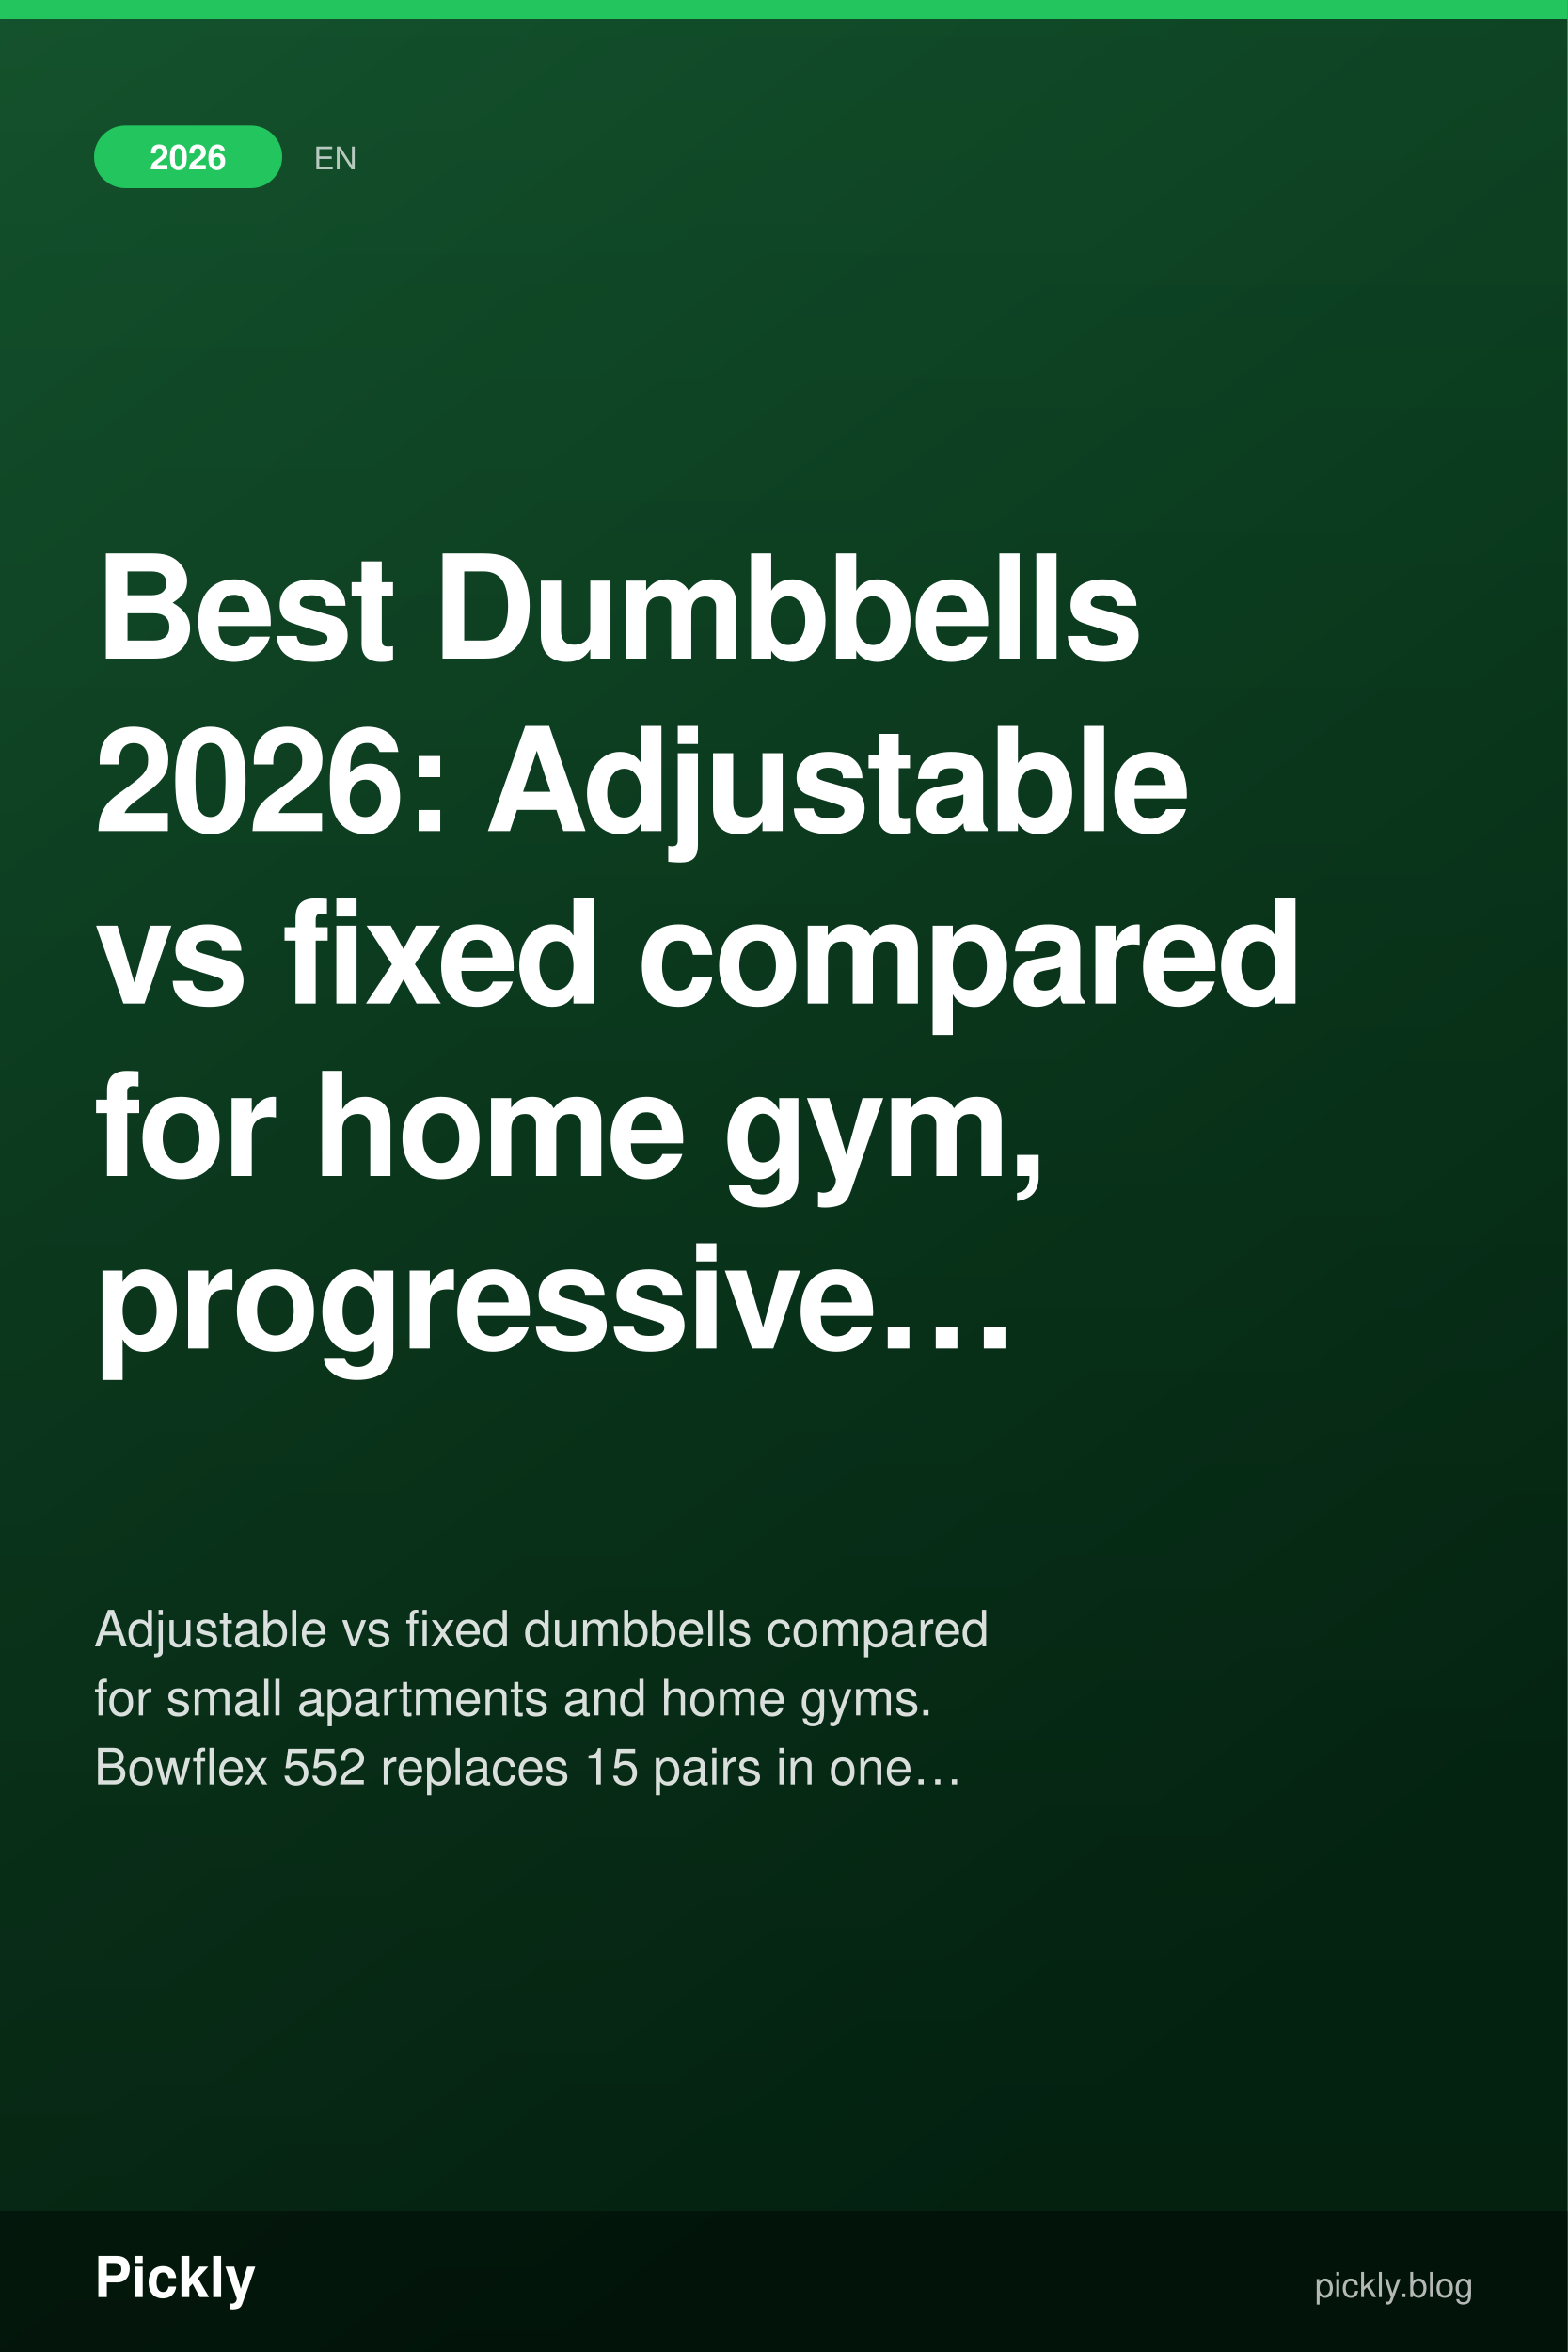
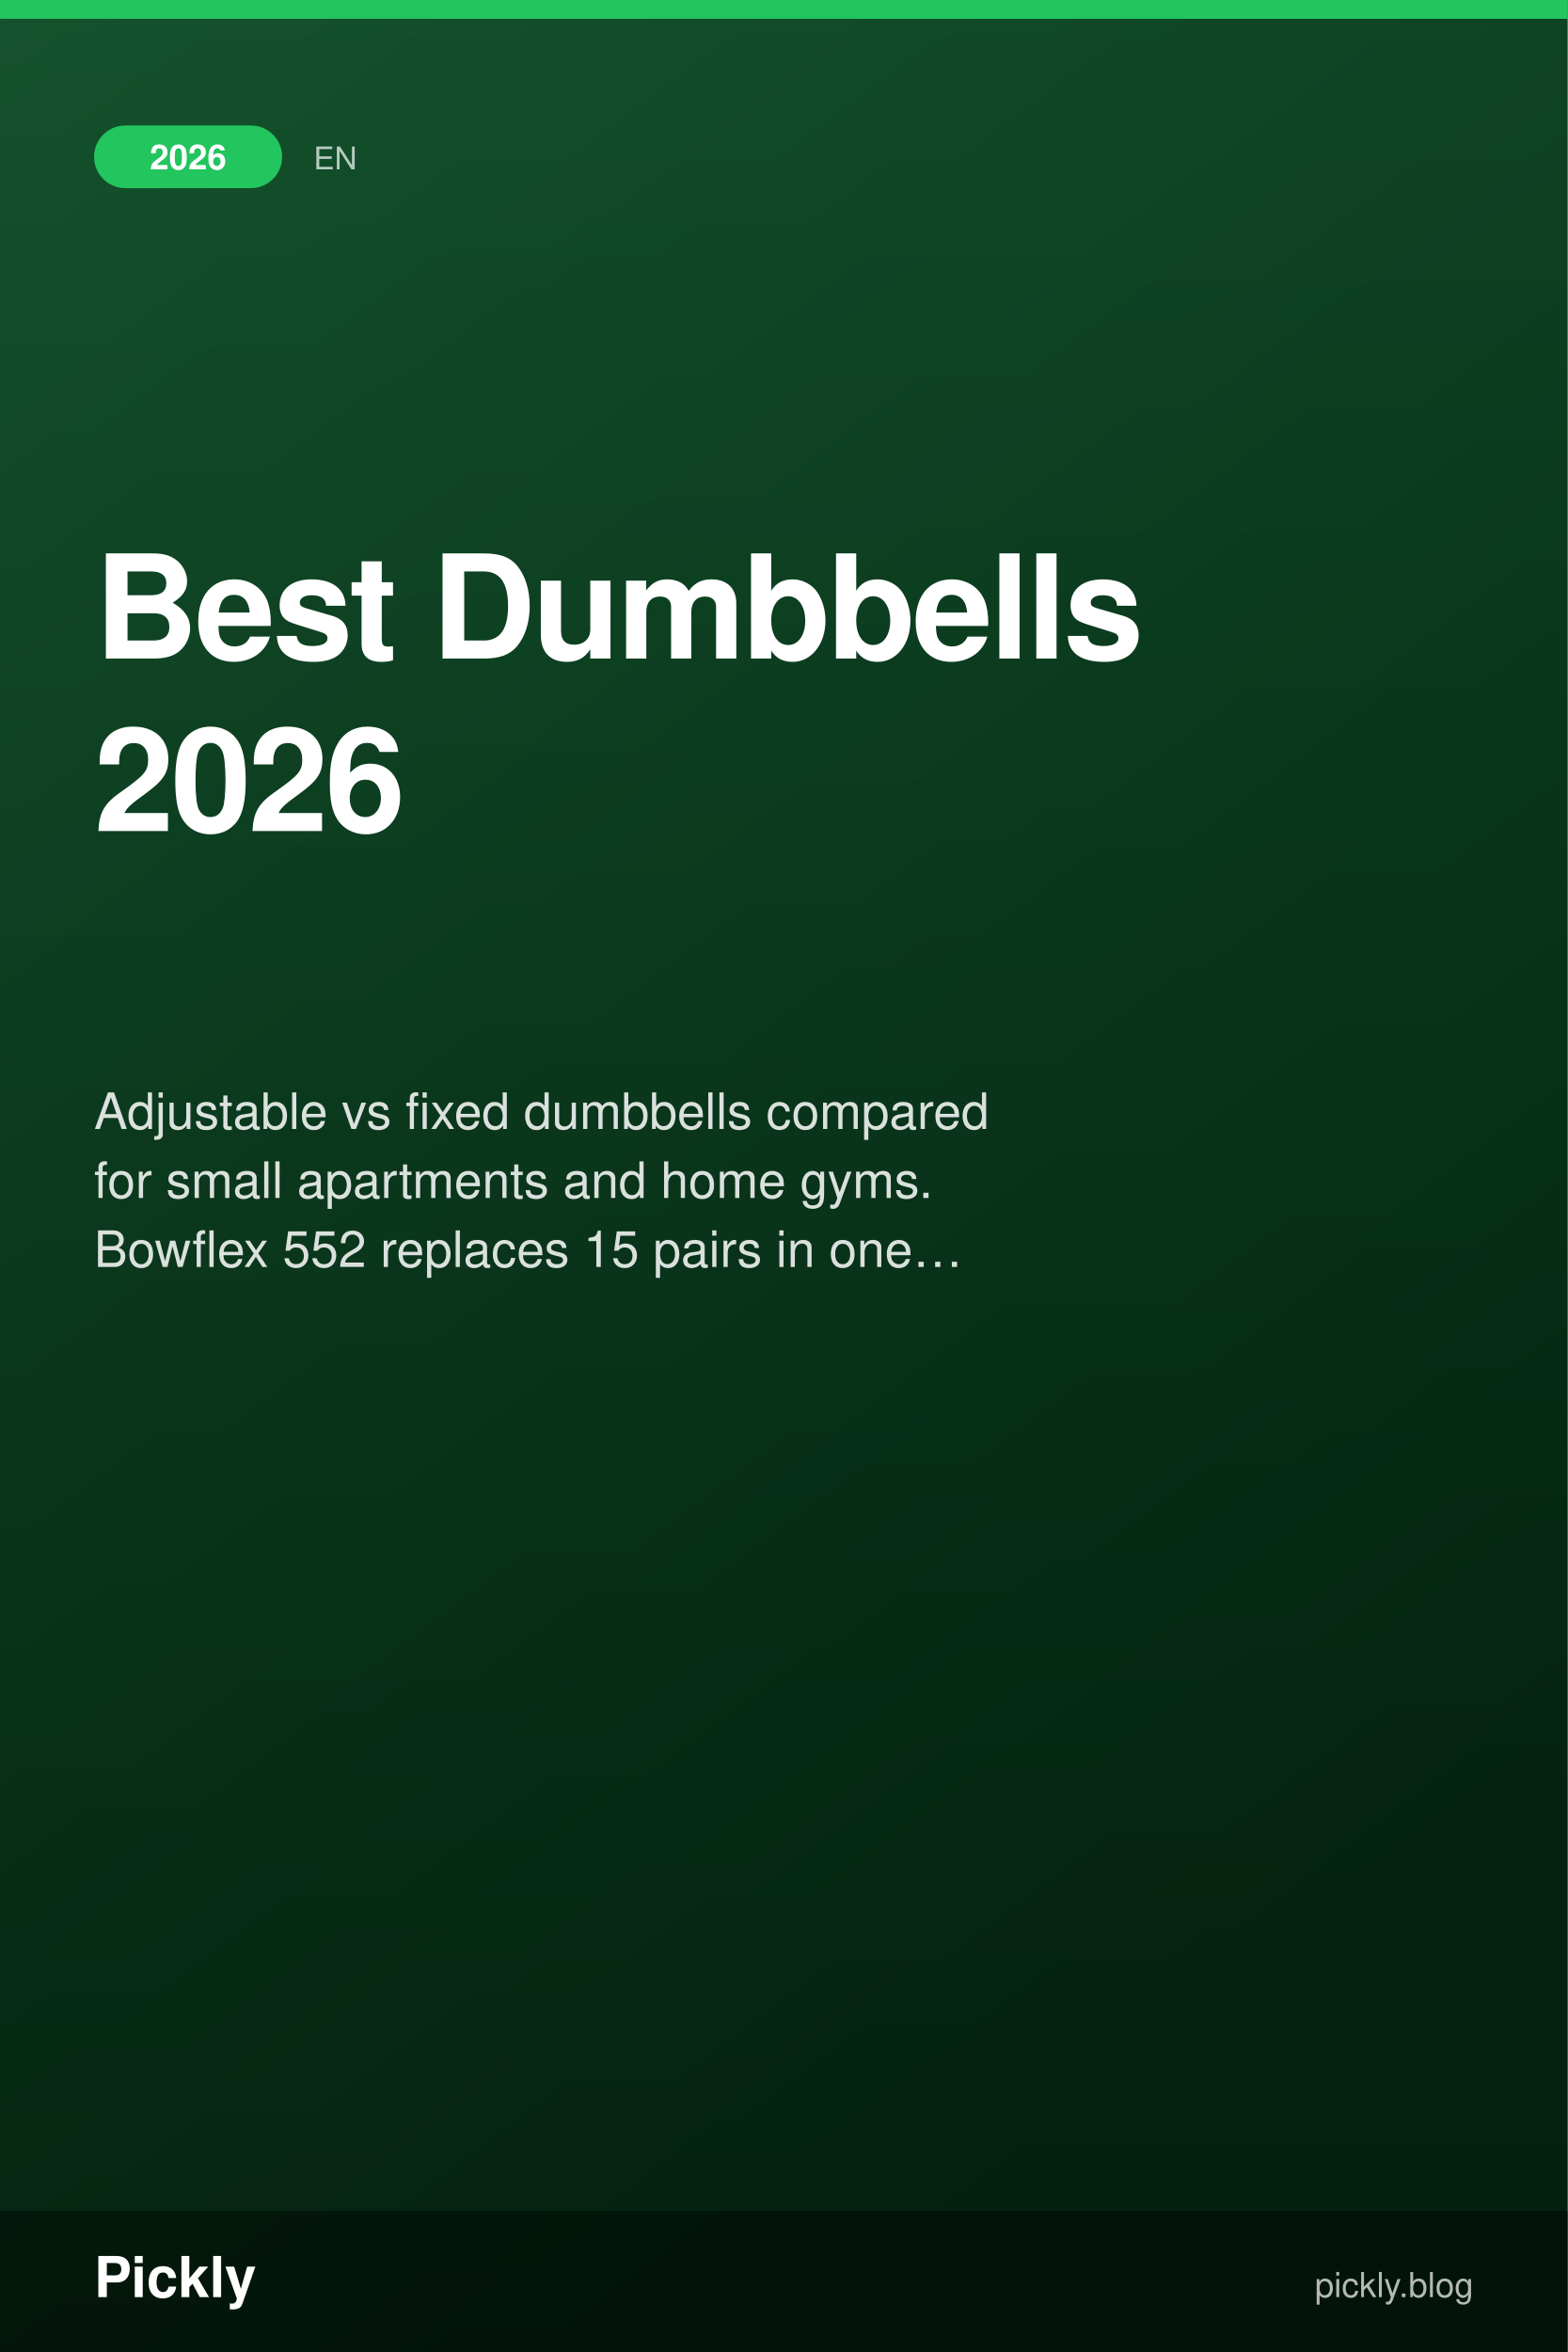
<svg xmlns="http://www.w3.org/2000/svg" width="1000" height="1500" viewBox="0 0 1000 1500">
  <defs>
    <linearGradient id="bg" x1="0" y1="0" x2="0.5" y2="1">
      <stop offset="0" stop-color="#14532d" />
      <stop offset="1" stop-color="#052e16" />
    </linearGradient>
    <linearGradient id="overlay" x1="0" y1="0" x2="0" y2="1">
      <stop offset="0" stop-color="rgba(0,0,0,0)" />
      <stop offset="1" stop-color="rgba(0,0,0,0.3)" />
    </linearGradient>
  </defs>
  <rect width="1000" height="1500" fill="url(#bg)" />
  <rect width="1000" height="1500" fill="url(#overlay)" />
  <rect x="0" y="0" width="1000" height="12" fill="#22c55e" />
  <rect x="60" y="80" width="120" height="40" rx="20" fill="#22c55e" />
  <text x="120" y="108" font-family="'Helvetica Neue', Helvetica, Arial, 'Hiragino Sans GB', 'Hiragino Sans', 'PingFang SC', 'PingFang TC', 'Apple SD Gothic Neo', 'Kohinoor Devanagari', 'Devanagari Sangam MN', 'Geeza Pro', 'SF Arabic', Thonburi, 'Sukhumvit Set', 'Arial Unicode MS', sans-serif" font-size="22" fill="#ffffff" font-weight="700" text-anchor="middle">2026</text>
  <text x="200" y="108" font-family="'Helvetica Neue', Helvetica, Arial, 'Hiragino Sans GB', 'Hiragino Sans', 'PingFang SC', 'PingFang TC', 'Apple SD Gothic Neo', 'Kohinoor Devanagari', 'Devanagari Sangam MN', 'Geeza Pro', 'SF Arabic', Thonburi, 'Sukhumvit Set', 'Arial Unicode MS', sans-serif" font-size="20" fill="rgba(255,255,255,0.7)" font-weight="500">EN</text>
  <text x="60" y="420" font-family="'Helvetica Neue', Helvetica, Arial, 'Hiragino Sans GB', 'Hiragino Sans', 'PingFang SC', 'PingFang TC', 'Apple SD Gothic Neo', 'Kohinoor Devanagari', 'Devanagari Sangam MN', 'Geeza Pro', 'SF Arabic', Thonburi, 'Sukhumvit Set', 'Arial Unicode MS', sans-serif" font-size="92" fill="#ffffff" font-weight="900" letter-spacing="-2" text-anchor="start">Best Dumbbells</text>
-   <text x="60" y="530" font-family="'Helvetica Neue', Helvetica, Arial, 'Hiragino Sans GB', 'Hiragino Sans', 'PingFang SC', 'PingFang TC', 'Apple SD Gothic Neo', 'Kohinoor Devanagari', 'Devanagari Sangam MN', 'Geeza Pro', 'SF Arabic', Thonburi, 'Sukhumvit Set', 'Arial Unicode MS', sans-serif" font-size="92" fill="#ffffff" font-weight="900" letter-spacing="-2" text-anchor="start">2026: Adjustable</text>
-   <text x="60" y="640" font-family="'Helvetica Neue', Helvetica, Arial, 'Hiragino Sans GB', 'Hiragino Sans', 'PingFang SC', 'PingFang TC', 'Apple SD Gothic Neo', 'Kohinoor Devanagari', 'Devanagari Sangam MN', 'Geeza Pro', 'SF Arabic', Thonburi, 'Sukhumvit Set', 'Arial Unicode MS', sans-serif" font-size="92" fill="#ffffff" font-weight="900" letter-spacing="-2" text-anchor="start">vs fixed compared</text>
-   <text x="60" y="750" font-family="'Helvetica Neue', Helvetica, Arial, 'Hiragino Sans GB', 'Hiragino Sans', 'PingFang SC', 'PingFang TC', 'Apple SD Gothic Neo', 'Kohinoor Devanagari', 'Devanagari Sangam MN', 'Geeza Pro', 'SF Arabic', Thonburi, 'Sukhumvit Set', 'Arial Unicode MS', sans-serif" font-size="92" fill="#ffffff" font-weight="900" letter-spacing="-2" text-anchor="start">for home gym,</text>
-   <text x="60" y="860" font-family="'Helvetica Neue', Helvetica, Arial, 'Hiragino Sans GB', 'Hiragino Sans', 'PingFang SC', 'PingFang TC', 'Apple SD Gothic Neo', 'Kohinoor Devanagari', 'Devanagari Sangam MN', 'Geeza Pro', 'SF Arabic', Thonburi, 'Sukhumvit Set', 'Arial Unicode MS', sans-serif" font-size="92" fill="#ffffff" font-weight="900" letter-spacing="-2" text-anchor="start">progressive…</text>
-   <text x="60" y="1050" font-family="'Helvetica Neue', Helvetica, Arial, 'Hiragino Sans GB', 'Hiragino Sans', 'PingFang SC', 'PingFang TC', 'Apple SD Gothic Neo', 'Kohinoor Devanagari', 'Devanagari Sangam MN', 'Geeza Pro', 'SF Arabic', Thonburi, 'Sukhumvit Set', 'Arial Unicode MS', sans-serif" font-size="32" fill="rgba(255,255,255,0.85)" font-weight="400" text-anchor="start">Adjustable vs fixed dumbbells compared</text>
-   <text x="60" y="1094" font-family="'Helvetica Neue', Helvetica, Arial, 'Hiragino Sans GB', 'Hiragino Sans', 'PingFang SC', 'PingFang TC', 'Apple SD Gothic Neo', 'Kohinoor Devanagari', 'Devanagari Sangam MN', 'Geeza Pro', 'SF Arabic', Thonburi, 'Sukhumvit Set', 'Arial Unicode MS', sans-serif" font-size="32" fill="rgba(255,255,255,0.85)" font-weight="400" text-anchor="start">for small apartments and home gyms.</text>
-   <text x="60" y="1138" font-family="'Helvetica Neue', Helvetica, Arial, 'Hiragino Sans GB', 'Hiragino Sans', 'PingFang SC', 'PingFang TC', 'Apple SD Gothic Neo', 'Kohinoor Devanagari', 'Devanagari Sangam MN', 'Geeza Pro', 'SF Arabic', Thonburi, 'Sukhumvit Set', 'Arial Unicode MS', sans-serif" font-size="32" fill="rgba(255,255,255,0.85)" font-weight="400" text-anchor="start">Bowflex 552 replaces 15 pairs in one…</text>
+   <text x="60" y="530" font-family="'Helvetica Neue', Helvetica, Arial, 'Hiragino Sans GB', 'Hiragino Sans', 'PingFang SC', 'PingFang TC', 'Apple SD Gothic Neo', 'Kohinoor Devanagari', 'Devanagari Sangam MN', 'Geeza Pro', 'SF Arabic', Thonburi, 'Sukhumvit Set', 'Arial Unicode MS', sans-serif" font-size="92" fill="#ffffff" font-weight="900" letter-spacing="-2" text-anchor="start">2026</text>
+   <text x="60" y="720" font-family="'Helvetica Neue', Helvetica, Arial, 'Hiragino Sans GB', 'Hiragino Sans', 'PingFang SC', 'PingFang TC', 'Apple SD Gothic Neo', 'Kohinoor Devanagari', 'Devanagari Sangam MN', 'Geeza Pro', 'SF Arabic', Thonburi, 'Sukhumvit Set', 'Arial Unicode MS', sans-serif" font-size="32" fill="rgba(255,255,255,0.85)" font-weight="400" text-anchor="start">Adjustable vs fixed dumbbells compared</text>
+   <text x="60" y="764" font-family="'Helvetica Neue', Helvetica, Arial, 'Hiragino Sans GB', 'Hiragino Sans', 'PingFang SC', 'PingFang TC', 'Apple SD Gothic Neo', 'Kohinoor Devanagari', 'Devanagari Sangam MN', 'Geeza Pro', 'SF Arabic', Thonburi, 'Sukhumvit Set', 'Arial Unicode MS', sans-serif" font-size="32" fill="rgba(255,255,255,0.85)" font-weight="400" text-anchor="start">for small apartments and home gyms.</text>
+   <text x="60" y="808" font-family="'Helvetica Neue', Helvetica, Arial, 'Hiragino Sans GB', 'Hiragino Sans', 'PingFang SC', 'PingFang TC', 'Apple SD Gothic Neo', 'Kohinoor Devanagari', 'Devanagari Sangam MN', 'Geeza Pro', 'SF Arabic', Thonburi, 'Sukhumvit Set', 'Arial Unicode MS', sans-serif" font-size="32" fill="rgba(255,255,255,0.85)" font-weight="400" text-anchor="start">Bowflex 552 replaces 15 pairs in one…</text>
  <rect x="0" y="1410" width="1000" height="90" fill="rgba(0,0,0,0.4)" />
  <text x="60" y="1465" font-family="'Helvetica Neue', Helvetica, Arial, 'Hiragino Sans GB', 'Hiragino Sans', 'PingFang SC', 'PingFang TC', 'Apple SD Gothic Neo', 'Kohinoor Devanagari', 'Devanagari Sangam MN', 'Geeza Pro', 'SF Arabic', Thonburi, 'Sukhumvit Set', 'Arial Unicode MS', sans-serif" font-size="36" fill="#ffffff" font-weight="800">Pickly</text>
  <text x="940" y="1465" font-family="'Helvetica Neue', Helvetica, Arial, 'Hiragino Sans GB', 'Hiragino Sans', 'PingFang SC', 'PingFang TC', 'Apple SD Gothic Neo', 'Kohinoor Devanagari', 'Devanagari Sangam MN', 'Geeza Pro', 'SF Arabic', Thonburi, 'Sukhumvit Set', 'Arial Unicode MS', sans-serif" font-size="22" fill="rgba(255,255,255,0.7)" font-weight="500" text-anchor="end">pickly.blog</text>
</svg>
